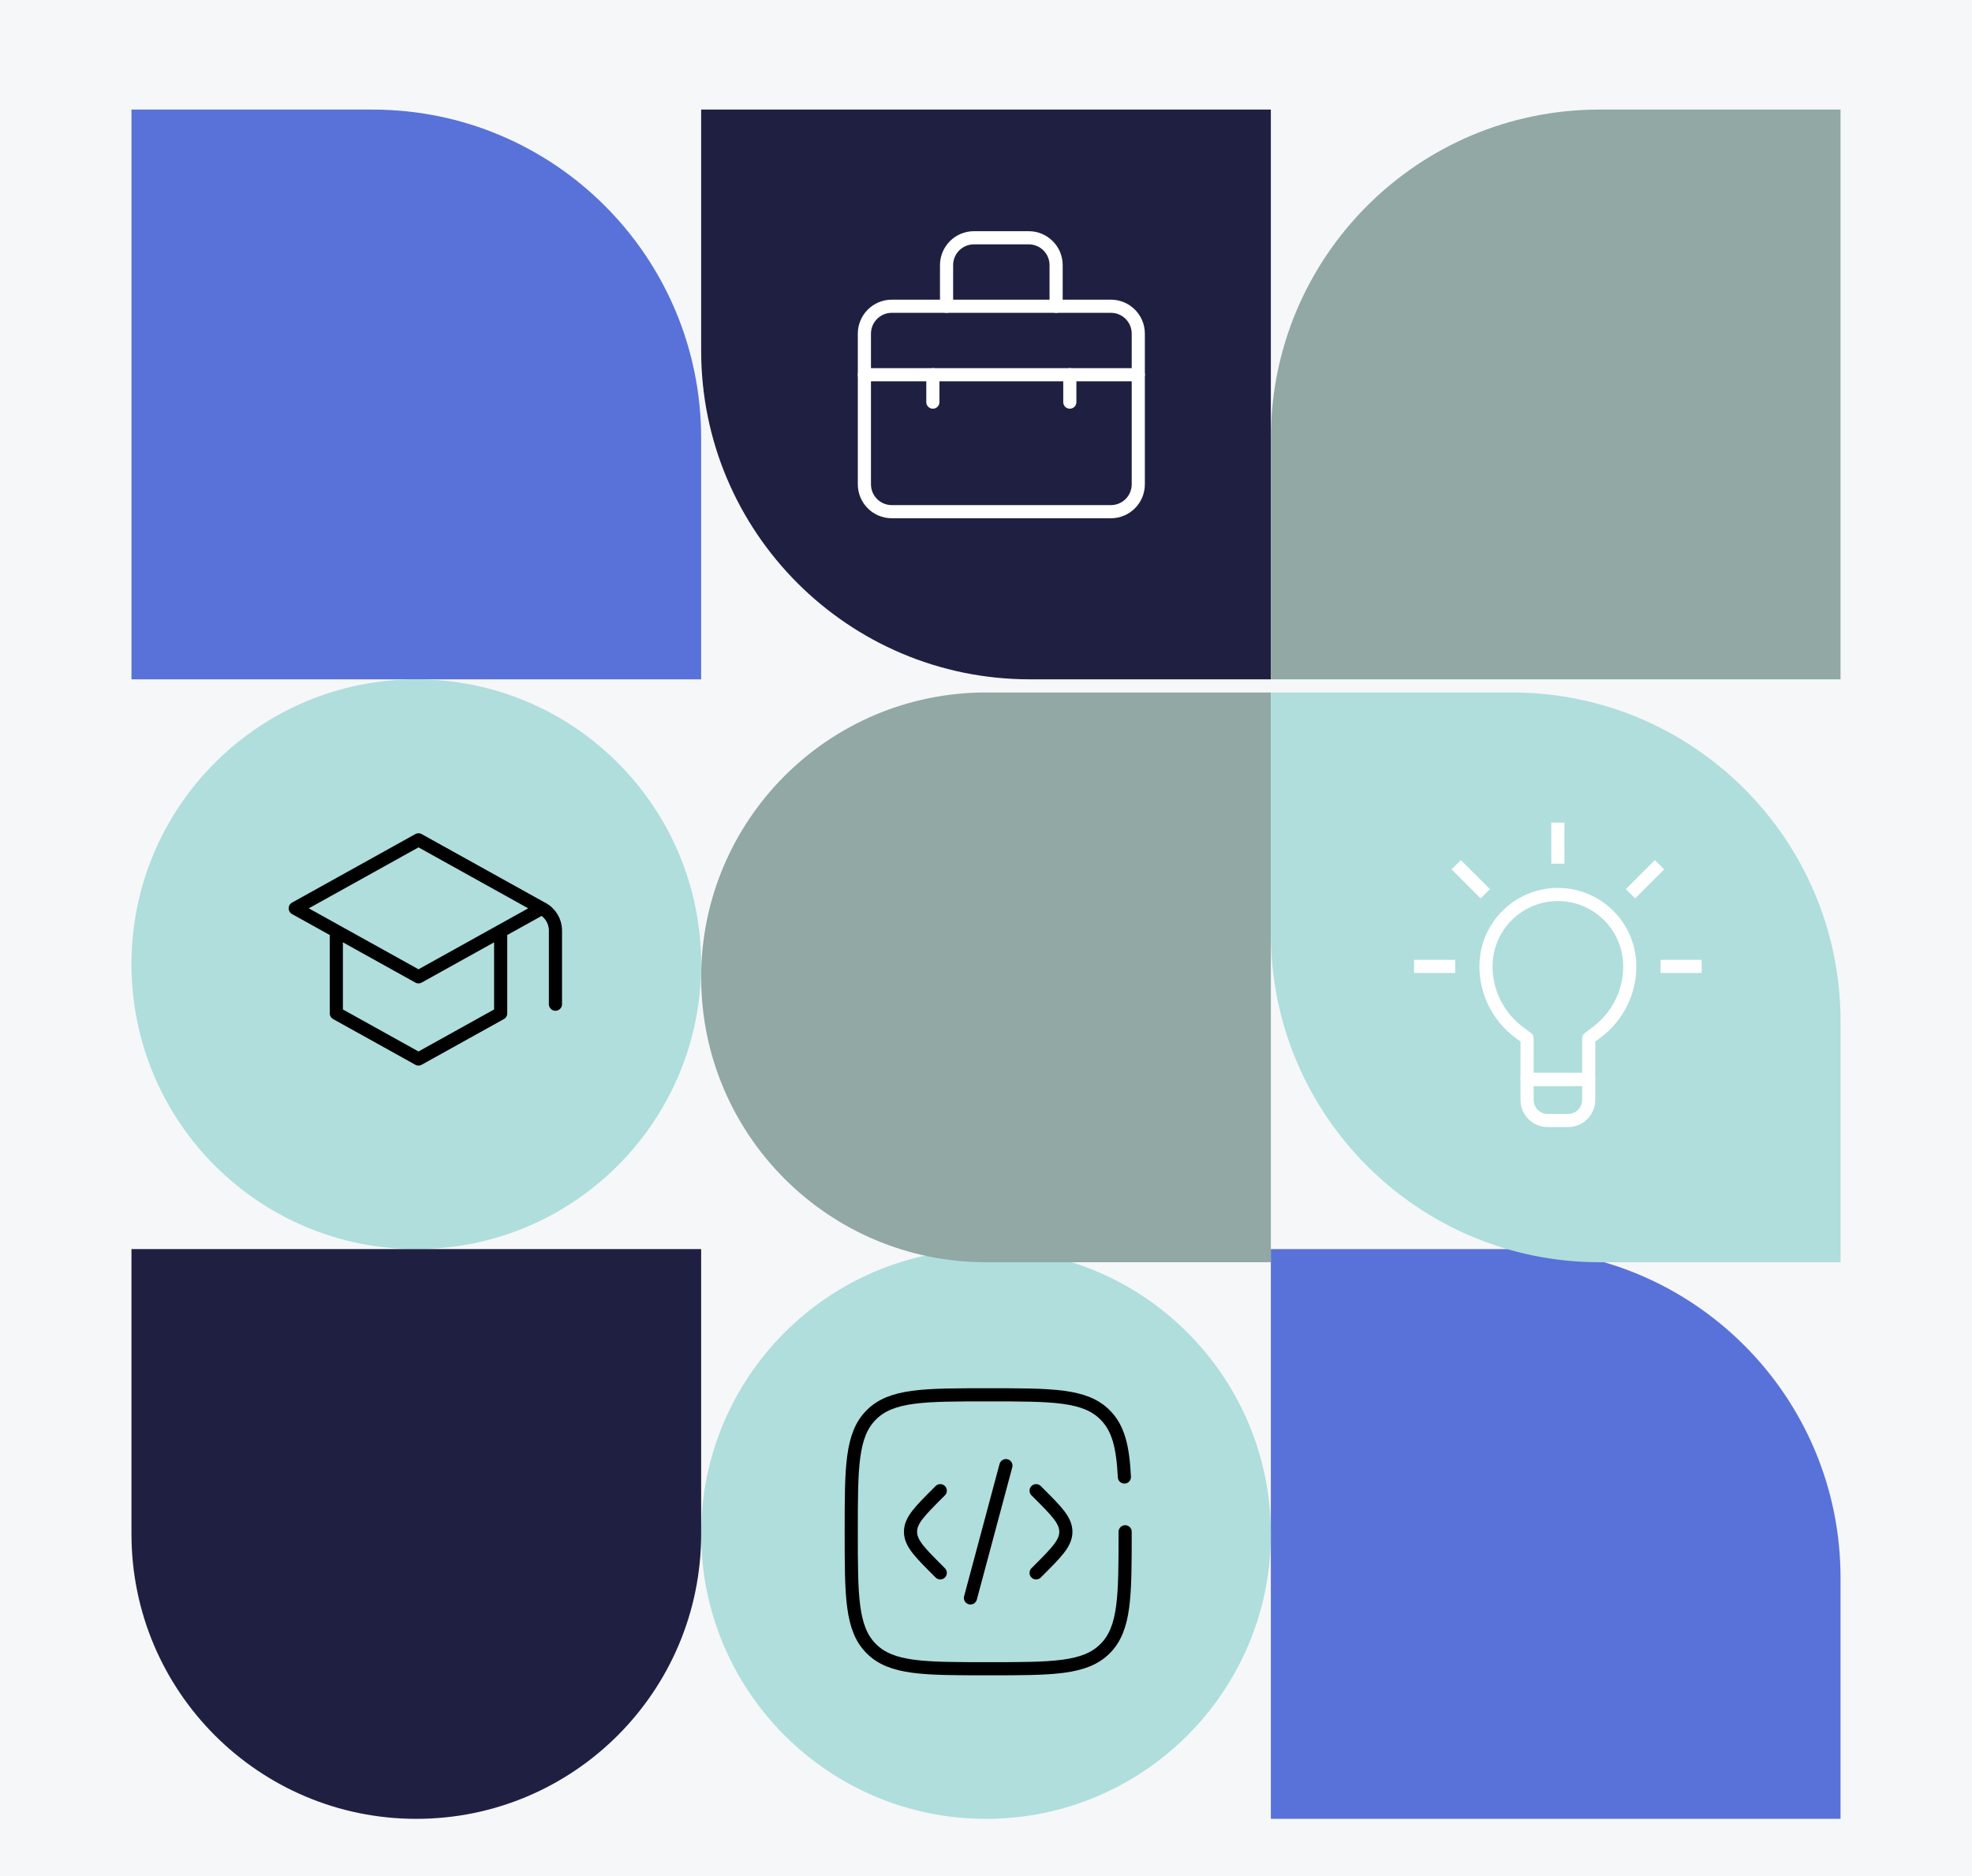
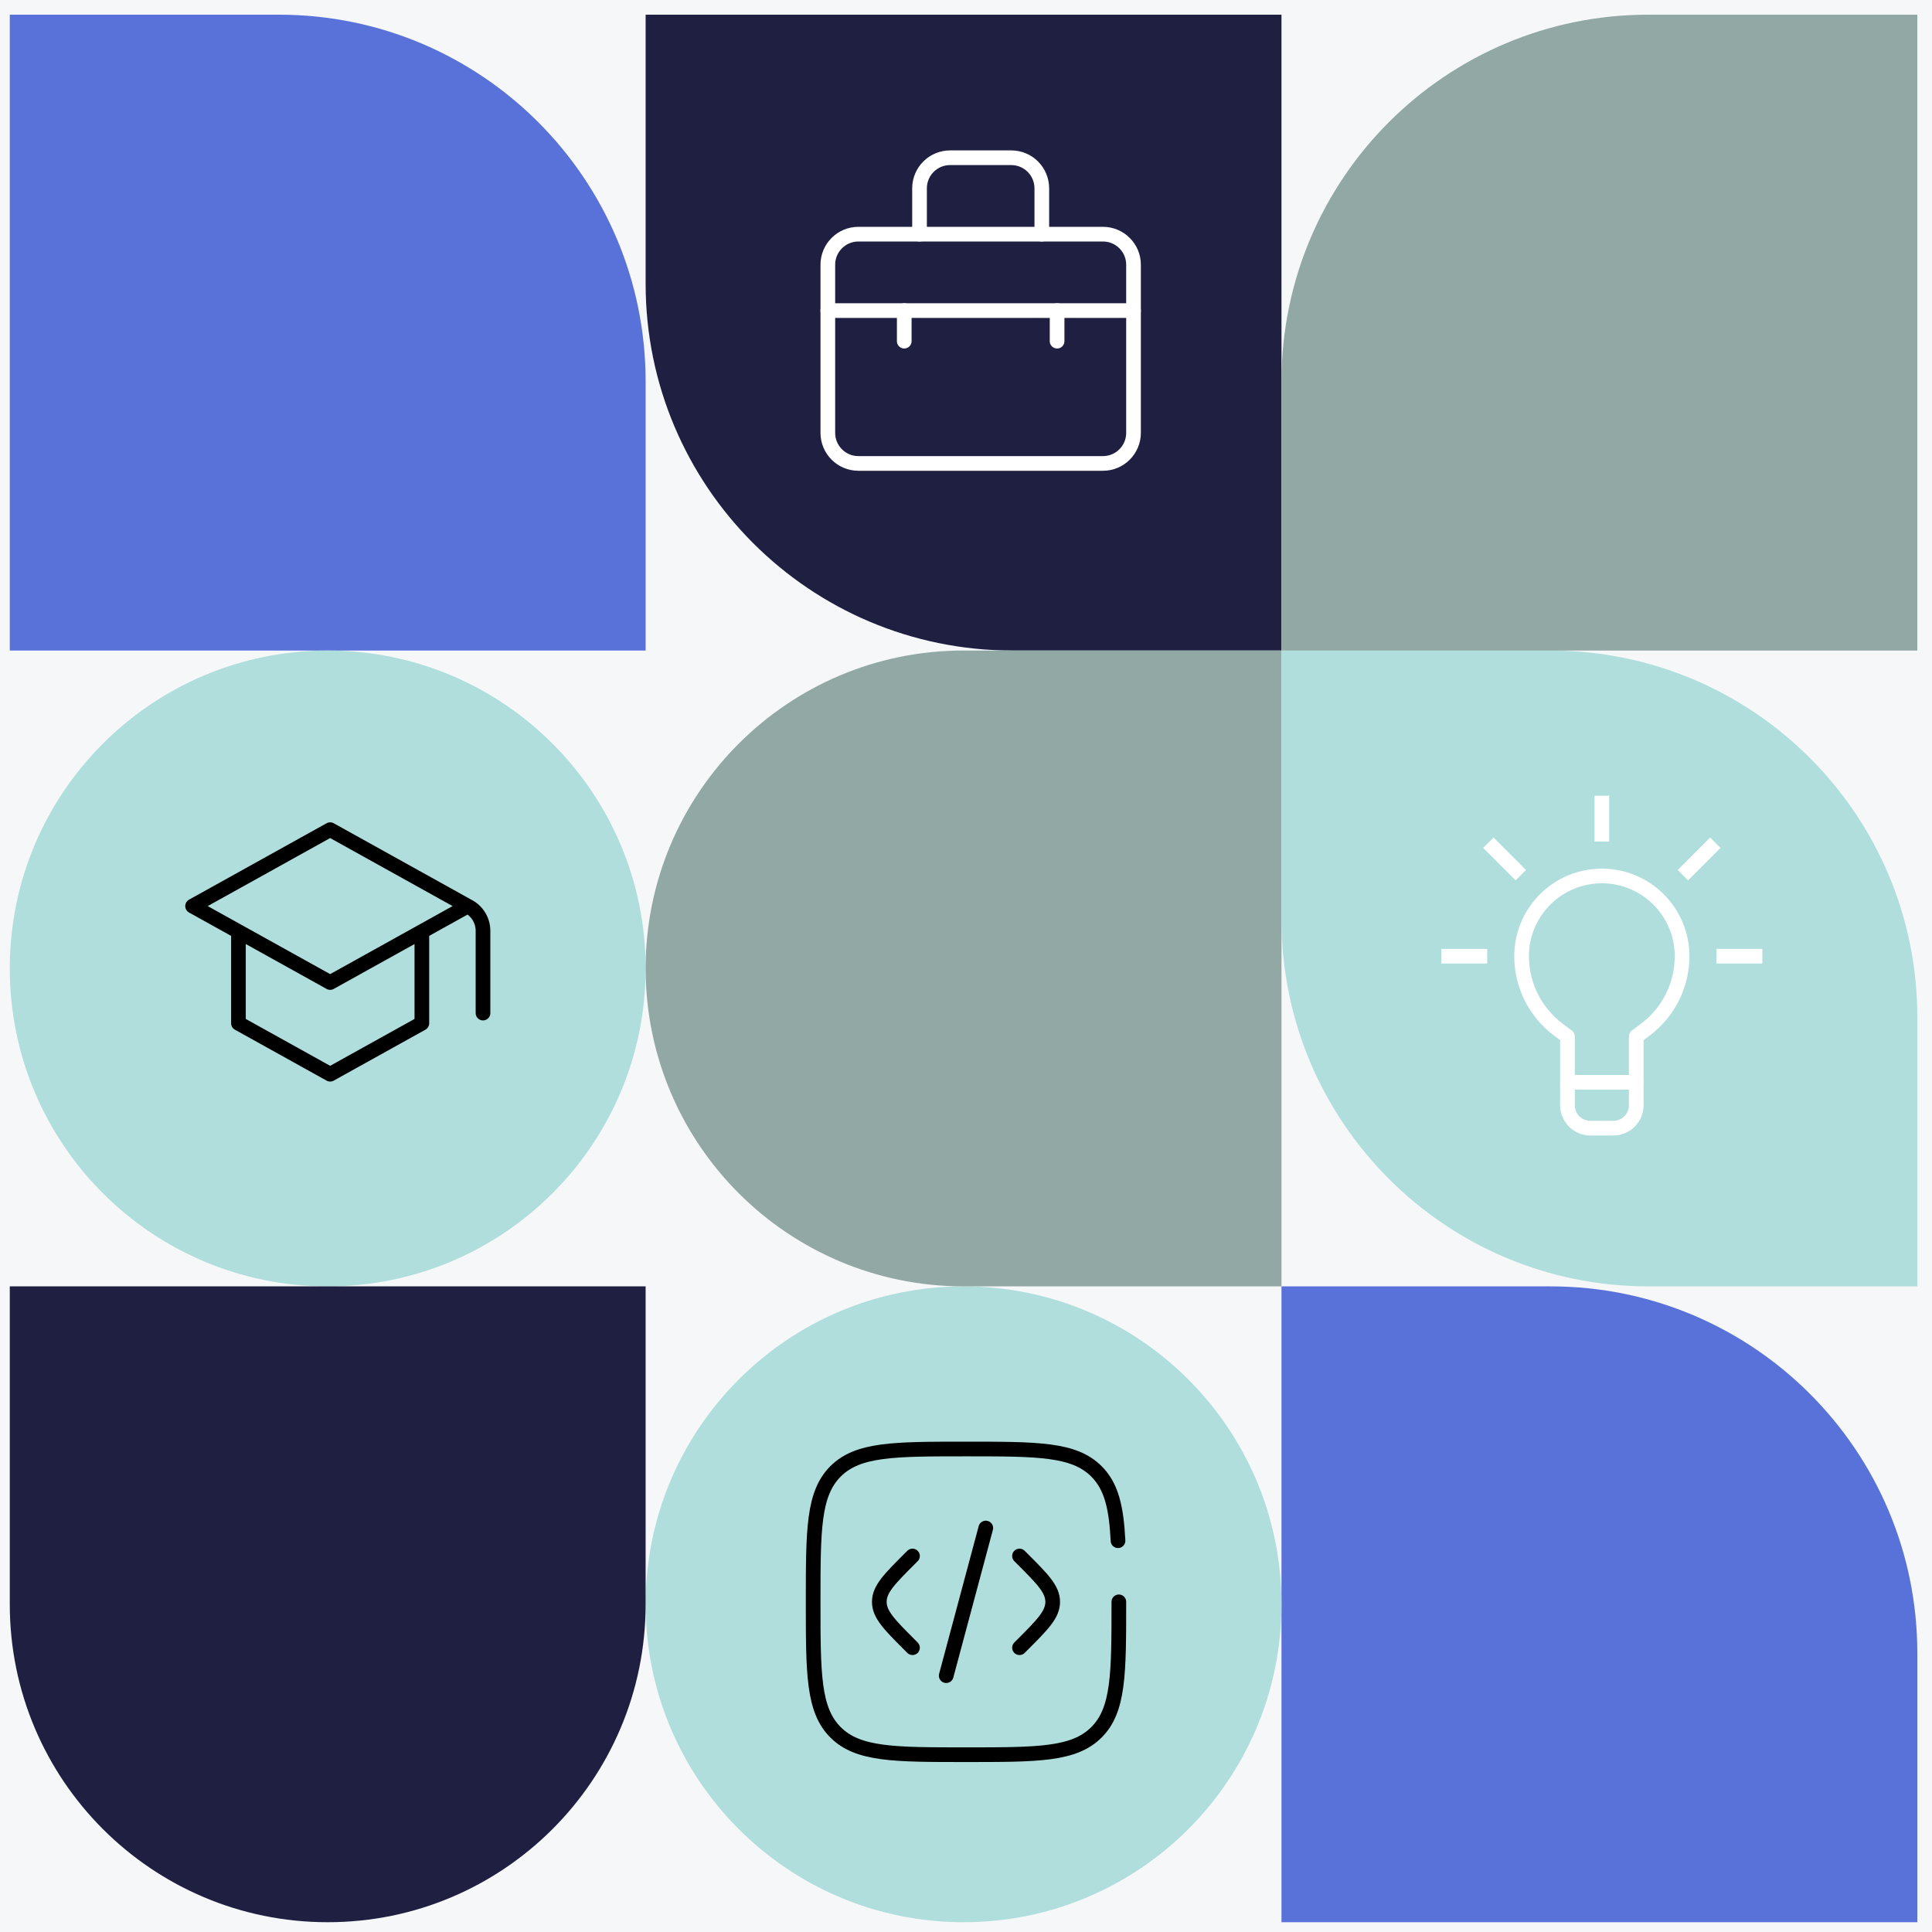
- <svg xmlns="http://www.w3.org/2000/svg" width="450" height="428" viewBox="0 0 450 428" fill="none">
-   <rect width="450" height="428" fill="#F6F7F9" />
-   <path d="M30 25H85C126.421 25 160 58.579 160 100V155H30V25Z" fill="#5972D9" />
-   <path d="M290 285H345C386.421 285 420 318.579 420 360V415H290V285Z" fill="#5972D9" />
-   <path d="M30 220C30 184.101 59.102 155 95 155V155C130.899 155 160 184.101 160 220V220C160 255.899 130.899 285 95 285V285C59.102 285 30 255.899 30 220V220Z" fill="#AFDEDC" />
-   <path d="M290 155H235C193.579 155 160 121.421 160 80L160 25L290 25V155Z" fill="#1F2041" />
-   <path d="M290 350C290 385.899 260.899 415 225 415V415C189.101 415 160 385.899 160 350V350C160 314.101 189.101 285 225 285V285C260.899 285 290 314.101 290 350V350Z" fill="#AFDEDC" />
-   <path d="M160 350C160 385.899 130.899 415 95 415V415C59.102 415 30 385.899 30 350L30 285H160L160 350Z" fill="#1F2041" />
-   <path d="M290 288H225C189.101 288 160 258.899 160 223V223C160 187.101 189.101 158 225 158H290V288Z" fill="#91A8A4" />
-   <path d="M420 288H365C323.579 288 290 254.421 290 213V158L345 158C386.421 158 420 191.579 420 233V288Z" fill="#AFDEDC" />
-   <path d="M290 155V100C290 58.579 323.579 25 365 25H420V155H290Z" fill="#91A8A4" />
-   <path d="M357.844 255.656H353.156C350.566 255.656 348.469 253.559 348.469 250.969V246.281H362.531V250.969C362.531 253.559 360.434 255.656 357.844 255.656Z" stroke="white" stroke-width="3" stroke-miterlimit="10" stroke-linejoin="round" />
-   <path d="M371.906 220.5C371.906 226.402 369.127 231.959 364.406 235.5L362.531 236.906V246.281H348.469V236.906L346.594 235.5C341.873 231.959 339.094 226.402 339.094 220.5C339.094 211.439 346.439 204.094 355.5 204.094C364.561 204.094 371.906 211.439 371.906 220.5Z" stroke="white" stroke-width="3" stroke-miterlimit="10" stroke-linejoin="round" />
-   <path d="M355.5 197.062V187.688" stroke="white" stroke-width="3" stroke-miterlimit="10" stroke-linejoin="round" />
-   <path d="M338.93 203.927L332.299 197.297" stroke="white" stroke-width="3" stroke-miterlimit="10" stroke-linejoin="round" />
-   <path d="M372.07 203.927L378.701 197.297" stroke="white" stroke-width="3" stroke-miterlimit="10" stroke-linejoin="round" />
-   <path d="M332.062 220.5H322.688" stroke="white" stroke-width="3" stroke-miterlimit="10" stroke-linejoin="round" />
-   <path d="M378.938 220.5H388.312" stroke="white" stroke-width="3" stroke-miterlimit="10" stroke-linejoin="round" />
-   <path d="M197.25 76.125C197.25 72.673 200.048 69.875 203.5 69.875H253.5C256.952 69.875 259.75 72.673 259.75 76.125V110.5C259.75 113.952 256.952 116.75 253.5 116.75H203.5C200.048 116.75 197.25 113.952 197.25 110.5V76.125Z" stroke="white" stroke-width="3" stroke-linecap="round" stroke-linejoin="round" />
-   <path d="M241 69.875V60.5C241 57.048 238.202 54.25 234.75 54.25H222.25C218.798 54.25 216 57.048 216 60.5V69.875" stroke="white" stroke-width="3" stroke-linecap="round" stroke-linejoin="round" />
-   <path d="M259.75 85.5H197.25" stroke="white" stroke-width="3" stroke-linecap="round" stroke-linejoin="round" />
-   <path d="M212.875 85.5V91.75" stroke="white" stroke-width="3" stroke-linecap="round" stroke-linejoin="round" />
-   <path d="M244.125 85.5V91.75" stroke="white" stroke-width="3" stroke-linecap="round" stroke-linejoin="round" />
-   <path d="M236.438 340.125L236.974 340.661C241.14 344.828 243.224 346.911 243.224 349.5C243.224 352.089 241.14 354.172 236.974 358.339L236.438 358.875" stroke="black" stroke-width="3" stroke-linecap="round" />
-   <path d="M229.544 334.408L225.5 349.5L221.456 364.593" stroke="black" stroke-width="3" stroke-linecap="round" />
-   <path d="M214.562 340.125L214.026 340.661C209.859 344.828 207.776 346.911 207.776 349.5C207.776 352.089 209.859 354.172 214.026 358.339L214.562 358.875" stroke="black" stroke-width="3" stroke-linecap="round" />
-   <path d="M256.75 349.5C256.75 364.231 256.75 371.597 252.173 376.173C247.597 380.75 240.231 380.75 225.5 380.75C210.769 380.75 203.403 380.75 198.826 376.173C194.25 371.597 194.25 364.231 194.25 349.5C194.25 334.769 194.25 327.403 198.826 322.826C203.403 318.25 210.769 318.25 225.5 318.25C240.231 318.25 247.597 318.25 252.173 322.826C255.217 325.869 256.236 330.145 256.578 337" stroke="black" stroke-width="3" stroke-linecap="round" />
-   <path d="M123.625 207.25L95.5 191.625L67.375 207.25L76.75 212.458M123.625 207.25L114.25 212.458M123.625 207.25C125.54 208.208 126.75 210.165 126.75 212.306V229.124M76.75 212.458L95.5 222.875L114.25 212.458M76.75 212.458V231.208L95.5 241.625L114.25 231.208V212.458" stroke="black" stroke-width="3" stroke-linecap="round" stroke-linejoin="round" />
+ <svg xmlns="http://www.w3.org/2000/svg" width="395" height="395" viewBox="0 0 395 395" fill="none">
+   <rect width="395" height="395" fill="#F6F7F9" />
+   <path d="M2 3H57C98.421 3 132 36.579 132 78V133H2V3Z" fill="#5972D9" />
+   <path d="M262 263H317C358.421 263 392 296.579 392 338V393H262V263Z" fill="#5972D9" />
+   <path d="M2 198C2 162.101 31.102 133 67 133V133C102.899 133 132 162.101 132 198V198C132 233.899 102.899 263 67 263V263C31.102 263 2 233.899 2 198V198Z" fill="#AFDEDC" />
+   <path d="M262 133H207C165.579 133 132 99.421 132 58L132 3L262 3V133Z" fill="#1F2041" />
+   <path d="M262 328C262 363.899 232.899 393 197 393V393C161.101 393 132 363.899 132 328V328C132 292.101 161.101 263 197 263V263C232.899 263 262 292.101 262 328V328Z" fill="#AFDEDC" />
+   <path d="M132 328C132 363.899 102.899 393 67 393V393C31.102 393 2 363.899 2 328L2 263H132L132 328Z" fill="#1F2041" />
+   <path d="M262 263H197C161.101 263 132 233.899 132 198V198C132 162.101 161.101 133 197 133H262V263Z" fill="#91A8A4" />
+   <path d="M392 263H337C295.579 263 262 229.421 262 188V133L317 133C358.421 133 392 166.579 392 208V263Z" fill="#AFDEDC" />
+   <path d="M262 133V78C262 36.579 295.579 3 337 3H392V133H262Z" fill="#91A8A4" />
+   <path d="M329.844 230.656H325.156C322.566 230.656 320.469 228.559 320.469 225.969V221.281H334.531V225.969C334.531 228.559 332.434 230.656 329.844 230.656Z" stroke="white" stroke-width="3" stroke-miterlimit="10" stroke-linejoin="round" />
+   <path d="M343.906 195.5C343.906 201.402 341.127 206.959 336.406 210.5L334.531 211.906V221.281H320.469V211.906L318.594 210.5C313.873 206.959 311.094 201.402 311.094 195.5C311.094 186.439 318.439 179.094 327.5 179.094C336.561 179.094 343.906 186.439 343.906 195.5Z" stroke="white" stroke-width="3" stroke-miterlimit="10" stroke-linejoin="round" />
+   <path d="M327.5 172.062V162.688" stroke="white" stroke-width="3" stroke-miterlimit="10" stroke-linejoin="round" />
+   <path d="M310.93 178.927L304.299 172.297" stroke="white" stroke-width="3" stroke-miterlimit="10" stroke-linejoin="round" />
+   <path d="M344.07 178.927L350.701 172.297" stroke="white" stroke-width="3" stroke-miterlimit="10" stroke-linejoin="round" />
+   <path d="M304.062 195.5H294.688" stroke="white" stroke-width="3" stroke-miterlimit="10" stroke-linejoin="round" />
+   <path d="M350.938 195.5H360.312" stroke="white" stroke-width="3" stroke-miterlimit="10" stroke-linejoin="round" />
+   <path d="M169.25 54.125C169.25 50.673 172.048 47.875 175.5 47.875H225.5C228.952 47.875 231.75 50.673 231.75 54.125V88.5C231.75 91.952 228.952 94.75 225.5 94.75H175.5C172.048 94.75 169.25 91.952 169.25 88.5V54.125Z" stroke="white" stroke-width="3" stroke-linecap="round" stroke-linejoin="round" />
+   <path d="M213 47.875V38.5C213 35.048 210.202 32.25 206.75 32.25H194.25C190.798 32.25 188 35.048 188 38.5V47.875" stroke="white" stroke-width="3" stroke-linecap="round" stroke-linejoin="round" />
+   <path d="M231.75 63.5H169.25" stroke="white" stroke-width="3" stroke-linecap="round" stroke-linejoin="round" />
+   <path d="M184.875 63.5V69.75" stroke="white" stroke-width="3" stroke-linecap="round" stroke-linejoin="round" />
+   <path d="M216.125 63.5V69.75" stroke="white" stroke-width="3" stroke-linecap="round" stroke-linejoin="round" />
+   <path d="M208.438 318.125L208.974 318.661C213.14 322.828 215.224 324.911 215.224 327.5C215.224 330.089 213.14 332.172 208.974 336.339L208.438 336.875" stroke="black" stroke-width="3" stroke-linecap="round" />
+   <path d="M201.544 312.408L197.5 327.5L193.456 342.593" stroke="black" stroke-width="3" stroke-linecap="round" />
+   <path d="M186.562 318.125L186.026 318.661C181.859 322.828 179.776 324.911 179.776 327.5C179.776 330.089 181.859 332.172 186.026 336.339L186.562 336.875" stroke="black" stroke-width="3" stroke-linecap="round" />
+   <path d="M228.75 327.5C228.75 342.231 228.75 349.597 224.173 354.173C219.597 358.75 212.231 358.75 197.5 358.75C182.769 358.75 175.403 358.75 170.826 354.173C166.25 349.597 166.25 342.231 166.25 327.5C166.25 312.769 166.25 305.403 170.826 300.826C175.403 296.25 182.769 296.25 197.5 296.25C212.231 296.25 219.597 296.25 224.173 300.826C227.217 303.869 228.236 308.145 228.578 315" stroke="black" stroke-width="3" stroke-linecap="round" />
+   <path d="M95.625 185.25L67.5 169.625L39.375 185.25L48.75 190.458M95.625 185.25L86.25 190.458M95.625 185.25C97.54 186.208 98.75 188.165 98.75 190.306V207.124M48.75 190.458L67.5 200.875L86.25 190.458M48.75 190.458V209.208L67.5 219.625L86.25 209.208V190.458" stroke="black" stroke-width="3" stroke-linecap="round" stroke-linejoin="round" />
</svg>
